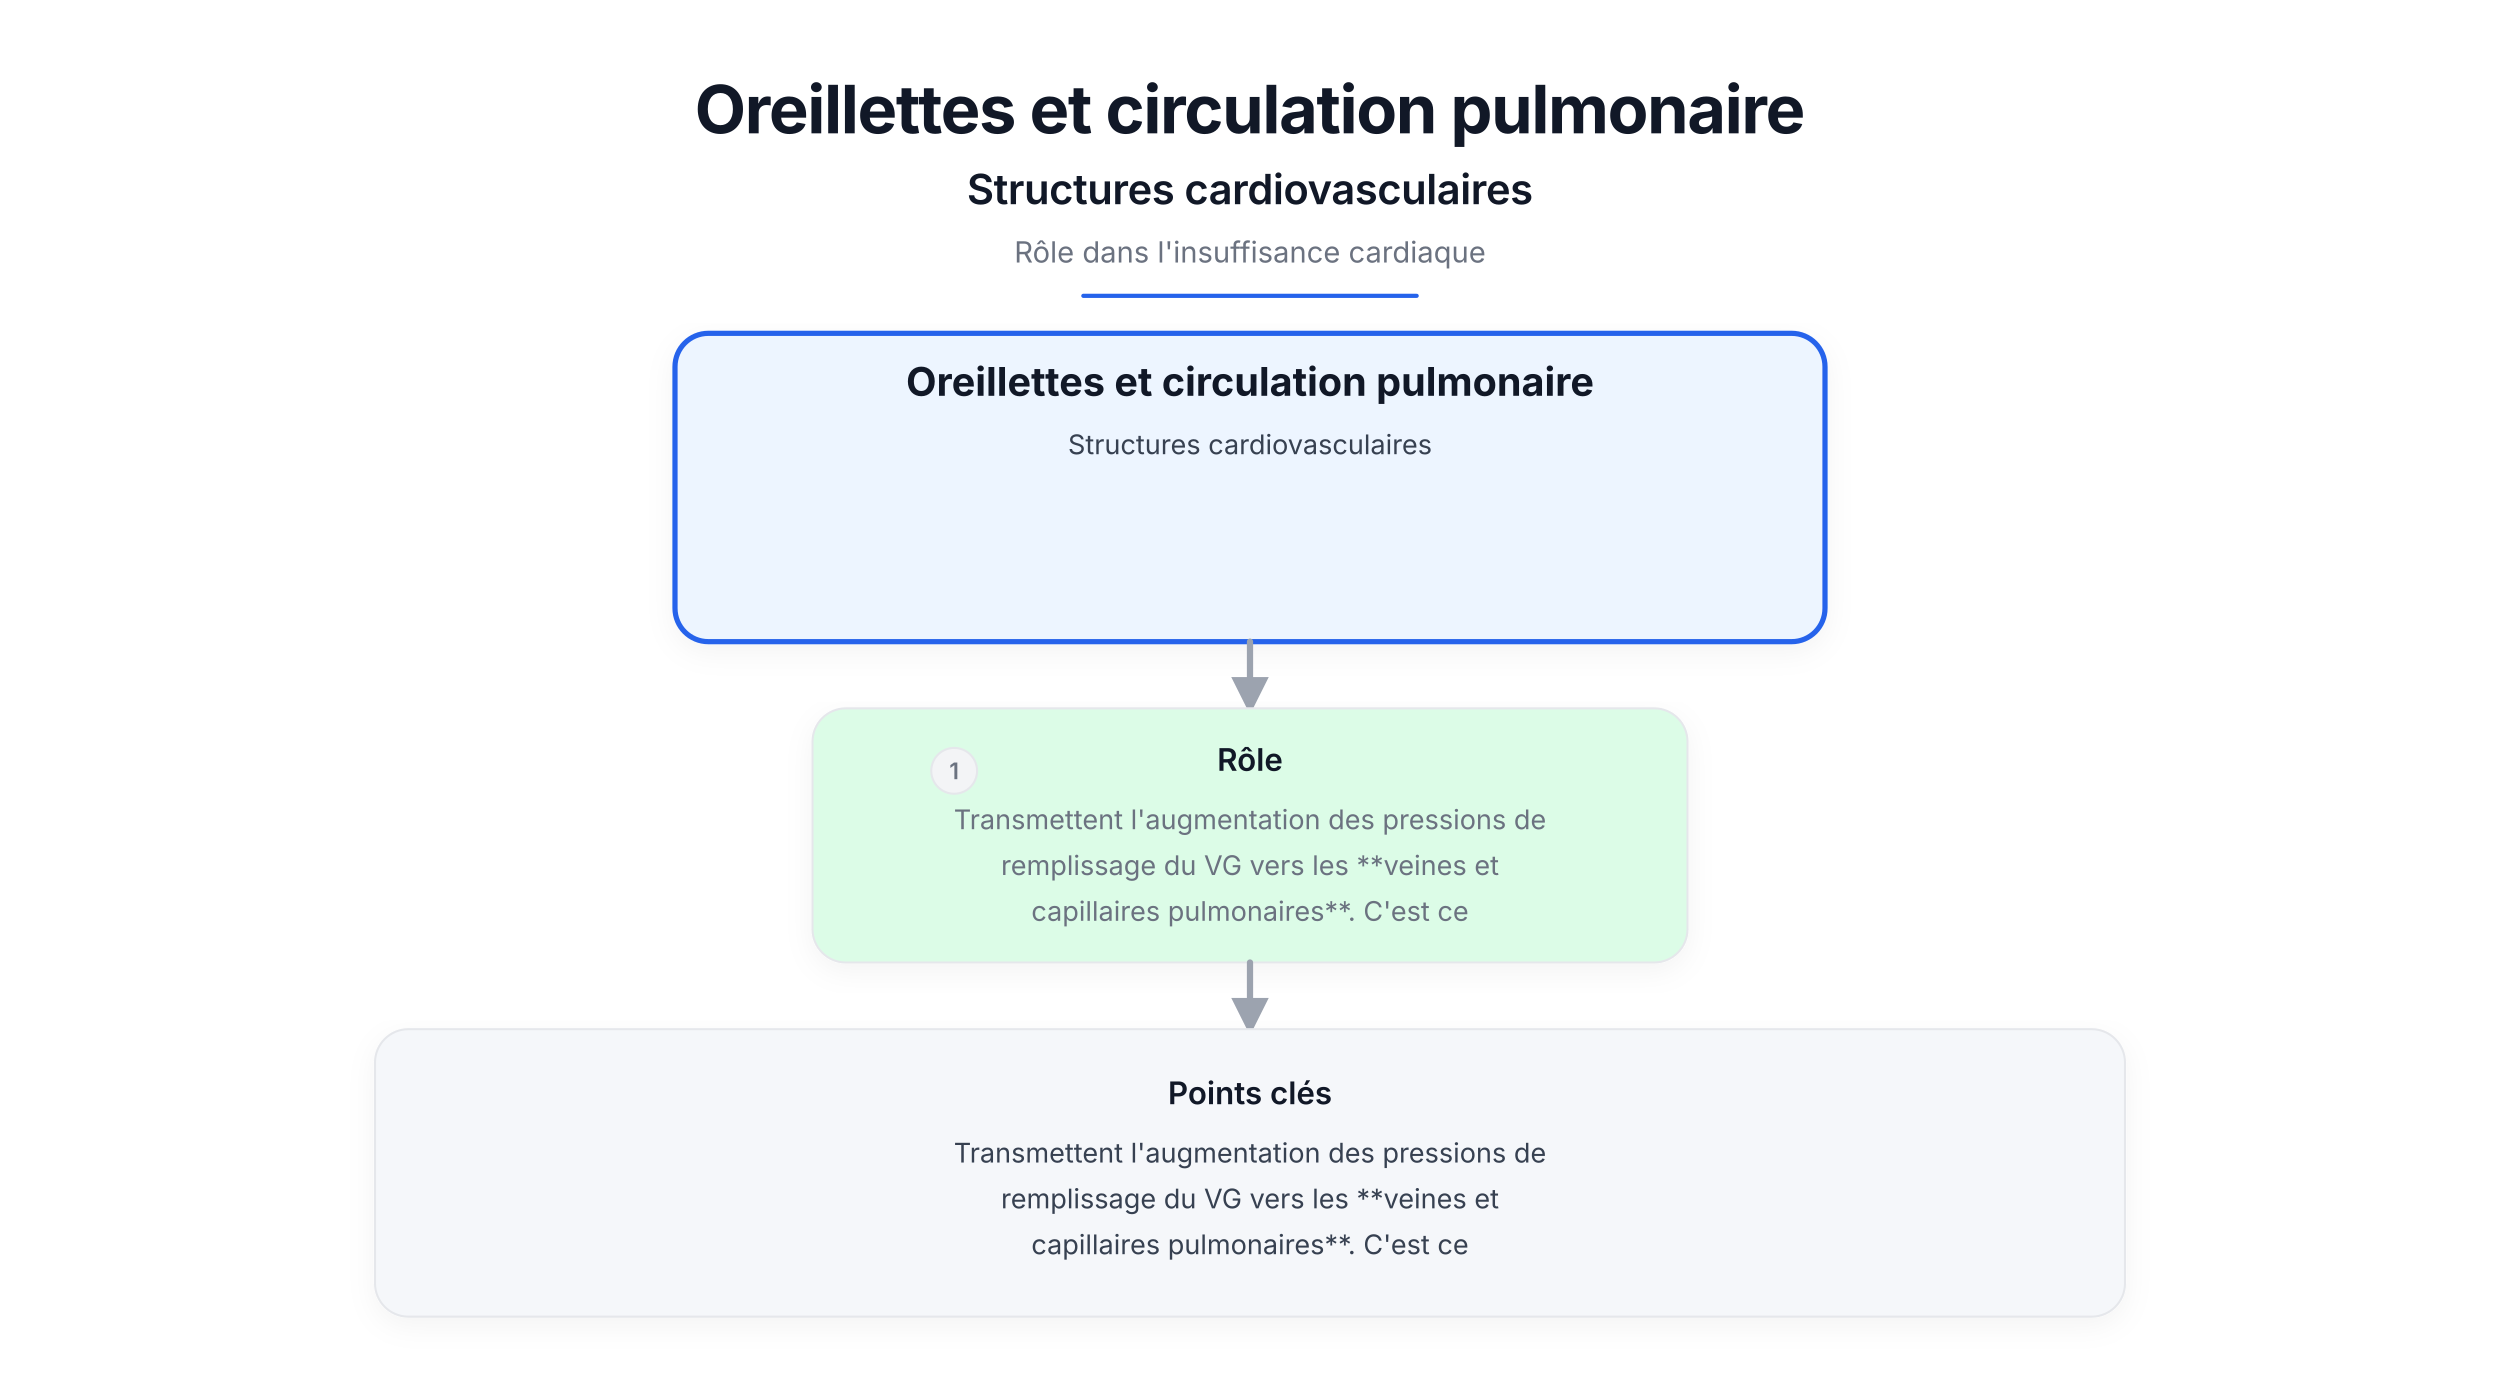
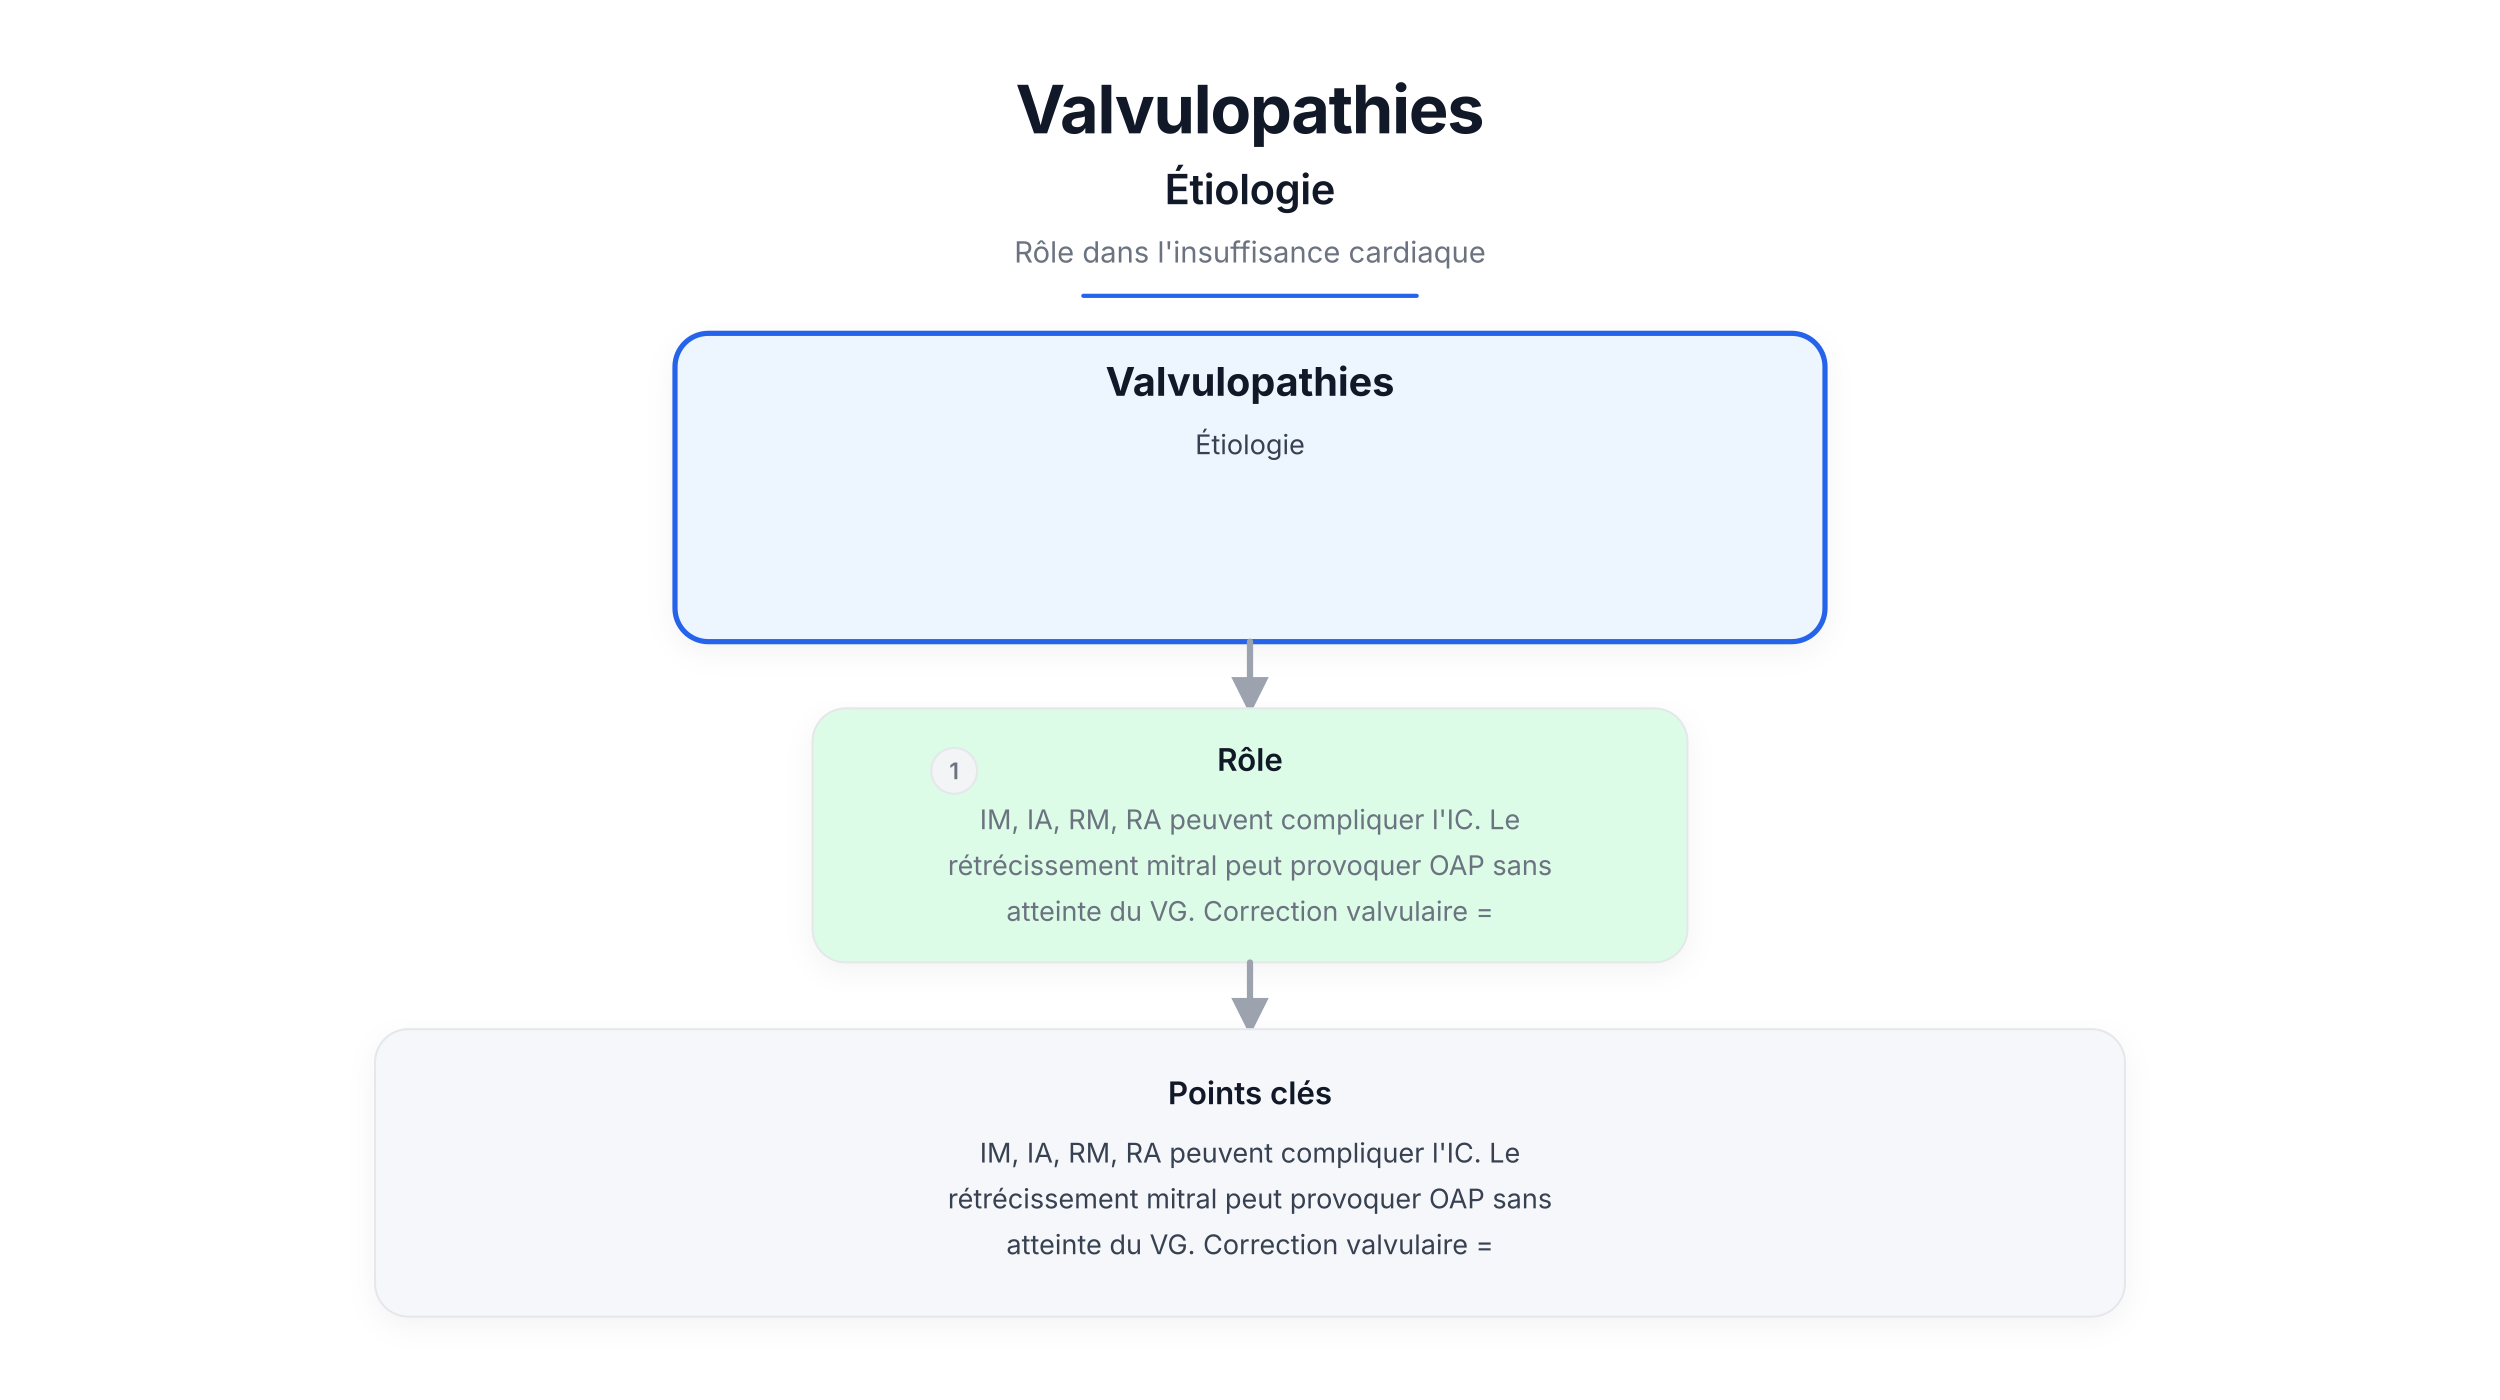
<svg xmlns="http://www.w3.org/2000/svg" viewBox="0 0 1200 672" role="img" aria-labelledby="svg-title svg-desc">
  <defs>
    <filter id="card-shadow" x="-6%" y="-6%" width="112%" height="118%">
      <feDropShadow dx="0" dy="4" stdDeviation="7" flood-color="#000000" flood-opacity="0.05" />
    </filter>
    <marker id="arrowhead" markerWidth="6" markerHeight="6" refX="5" refY="3" orient="auto" markerUnits="strokeWidth">
      <path d="M0,0 L6,3 L0,6 Z" fill="#9CA3AF" />
    </marker>
    <style>
      .title-main { font-family: Inter, system-ui, -apple-system, sans-serif; font-size: 32px; font-weight: 700; fill: #111827; letter-spacing: -0.02em; }
      .title-sub { font-family: Inter, system-ui, -apple-system, sans-serif; font-size: 20px; font-weight: 600; fill: #111827; letter-spacing: -0.01em; }
      .caption { font-family: Inter, system-ui, -apple-system, sans-serif; font-size: 14px; font-weight: 400; fill: #6B7280; }
      .card-title { font-family: Inter, system-ui, -apple-system, sans-serif; font-size: 15px; font-weight: 600; fill: #111827; }
      .card-title-lg { font-family: Inter, system-ui, -apple-system, sans-serif; font-size: 19px; font-weight: 700; fill: #111827; }
      .body { font-family: Inter, system-ui, -apple-system, sans-serif; font-size: 13px; font-weight: 400; fill: #6B7280; }
      .body-dark { font-family: Inter, system-ui, -apple-system, sans-serif; font-size: 13px; font-weight: 400; fill: #374151; }
      .badge-icon { font-family: Inter, system-ui, -apple-system, sans-serif; font-size: 13px; }
      .badge-text { font-family: Inter, system-ui, -apple-system, sans-serif; font-size: 12px; font-weight: 500; fill: #374151; }
      .step-num { font-family: Inter, system-ui, -apple-system, sans-serif; font-size: 11px; font-weight: 600; fill: #6B7280; }
      .outcome-label { font-family: Inter, system-ui, -apple-system, sans-serif; font-size: 13px; font-weight: 600; fill: #111827; }
      .outcome-emoji { font-family: Inter, system-ui, -apple-system, sans-serif; font-size: 20px; }
      .summary-title { font-family: Inter, system-ui, -apple-system, sans-serif; font-size: 15px; font-weight: 600; fill: #111827; }
      .summary-body { font-family: Inter, system-ui, -apple-system, sans-serif; font-size: 13px; font-weight: 400; fill: #374151; }
    </style>
  </defs>
  <rect width="1200" height="672" fill="#FFFFFF" />
-   <text x="600" y="64" text-anchor="middle" class="title-main">Oreillettes et circulation pulmonaire</text>
-   <text x="600" y="98" text-anchor="middle" class="title-sub">Structures cardiovasculaires</text>
+   <text x="600" y="64" text-anchor="middle" class="title-main">Valvulopathies</text>
+   <text x="600" y="98" text-anchor="middle" class="title-sub">Étiologie</text>
  <text x="600" y="126" text-anchor="middle" class="caption">Rôle dans l'insuffisance cardiaque</text>
  <line x1="520" y1="142" x2="680" y2="142" stroke="#2563EB" stroke-width="2" stroke-linecap="round" />
  <g filter="url(#card-shadow)">
    <rect x="324" y="160" width="552" height="148" rx="16" fill="#EDF5FF" stroke="#2563EB" stroke-width="2.5" />
  </g>
-   <text x="600" y="190" text-anchor="middle" class="card-title-lg">Oreillettes et circulation pulmonaire</text>
-   <text x="600" y="218" text-anchor="middle" class="body-dark">Structures cardiovasculaires</text>
+   <text x="600" y="190" text-anchor="middle" class="card-title-lg">Valvulopathies</text>
+   <text x="600" y="218" text-anchor="middle" class="body-dark">Étiologie</text>
  <line x1="600" y1="308" x2="600" y2="340" stroke="#9CA3AF" stroke-width="3" stroke-linecap="round" marker-end="url(#arrowhead)" />
  <g filter="url(#card-shadow)">
    <rect x="390" y="340" width="420" height="122" rx="16" fill="#DCFCE7" stroke="#E5E7EB" stroke-width="1" />
  </g>
  <circle cx="458" cy="370" r="11" fill="#F3F4F6" stroke="#E5E7EB" stroke-width="1" />
  <text x="458" y="374" text-anchor="middle" class="step-num">1</text>
  <text x="600" y="370" text-anchor="middle" class="card-title">Rôle</text>
-   <text x="600" y="398" text-anchor="middle" class="body">Transmettent l'augmentation des pressions de</text>
-   <text x="600" y="420" text-anchor="middle" class="body">remplissage du VG vers les **veines et</text>
-   <text x="600" y="442" text-anchor="middle" class="body">capillaires pulmonaires**. C'est ce</text>
+   <text x="600" y="398" text-anchor="middle" class="body">IM, IA, RM, RA peuvent compliquer l'IC. Le</text>
+   <text x="600" y="420" text-anchor="middle" class="body">rétrécissement mitral peut provoquer OAP sans</text>
+   <text x="600" y="442" text-anchor="middle" class="body">atteinte du VG. Correction valvulaire =</text>
  <line x1="600" y1="462" x2="600" y2="494" stroke="#9CA3AF" stroke-width="3" stroke-linecap="round" marker-end="url(#arrowhead)" />
  <g filter="url(#card-shadow)">
    <rect x="180" y="494" width="840" height="138" rx="16" fill="#F5F7FA" stroke="#E5E7EB" stroke-width="1" />
  </g>
  <text x="600" y="530" text-anchor="middle" class="summary-title">Points clés</text>
-   <text x="600" y="558" text-anchor="middle" class="summary-body">Transmettent l'augmentation des pressions de</text>
-   <text x="600" y="580" text-anchor="middle" class="summary-body">remplissage du VG vers les **veines et</text>
-   <text x="600" y="602" text-anchor="middle" class="summary-body">capillaires pulmonaires**. C'est ce</text>
+   <text x="600" y="558" text-anchor="middle" class="summary-body">IM, IA, RM, RA peuvent compliquer l'IC. Le</text>
+   <text x="600" y="580" text-anchor="middle" class="summary-body">rétrécissement mitral peut provoquer OAP sans</text>
+   <text x="600" y="602" text-anchor="middle" class="summary-body">atteinte du VG. Correction valvulaire =</text>
</svg>
